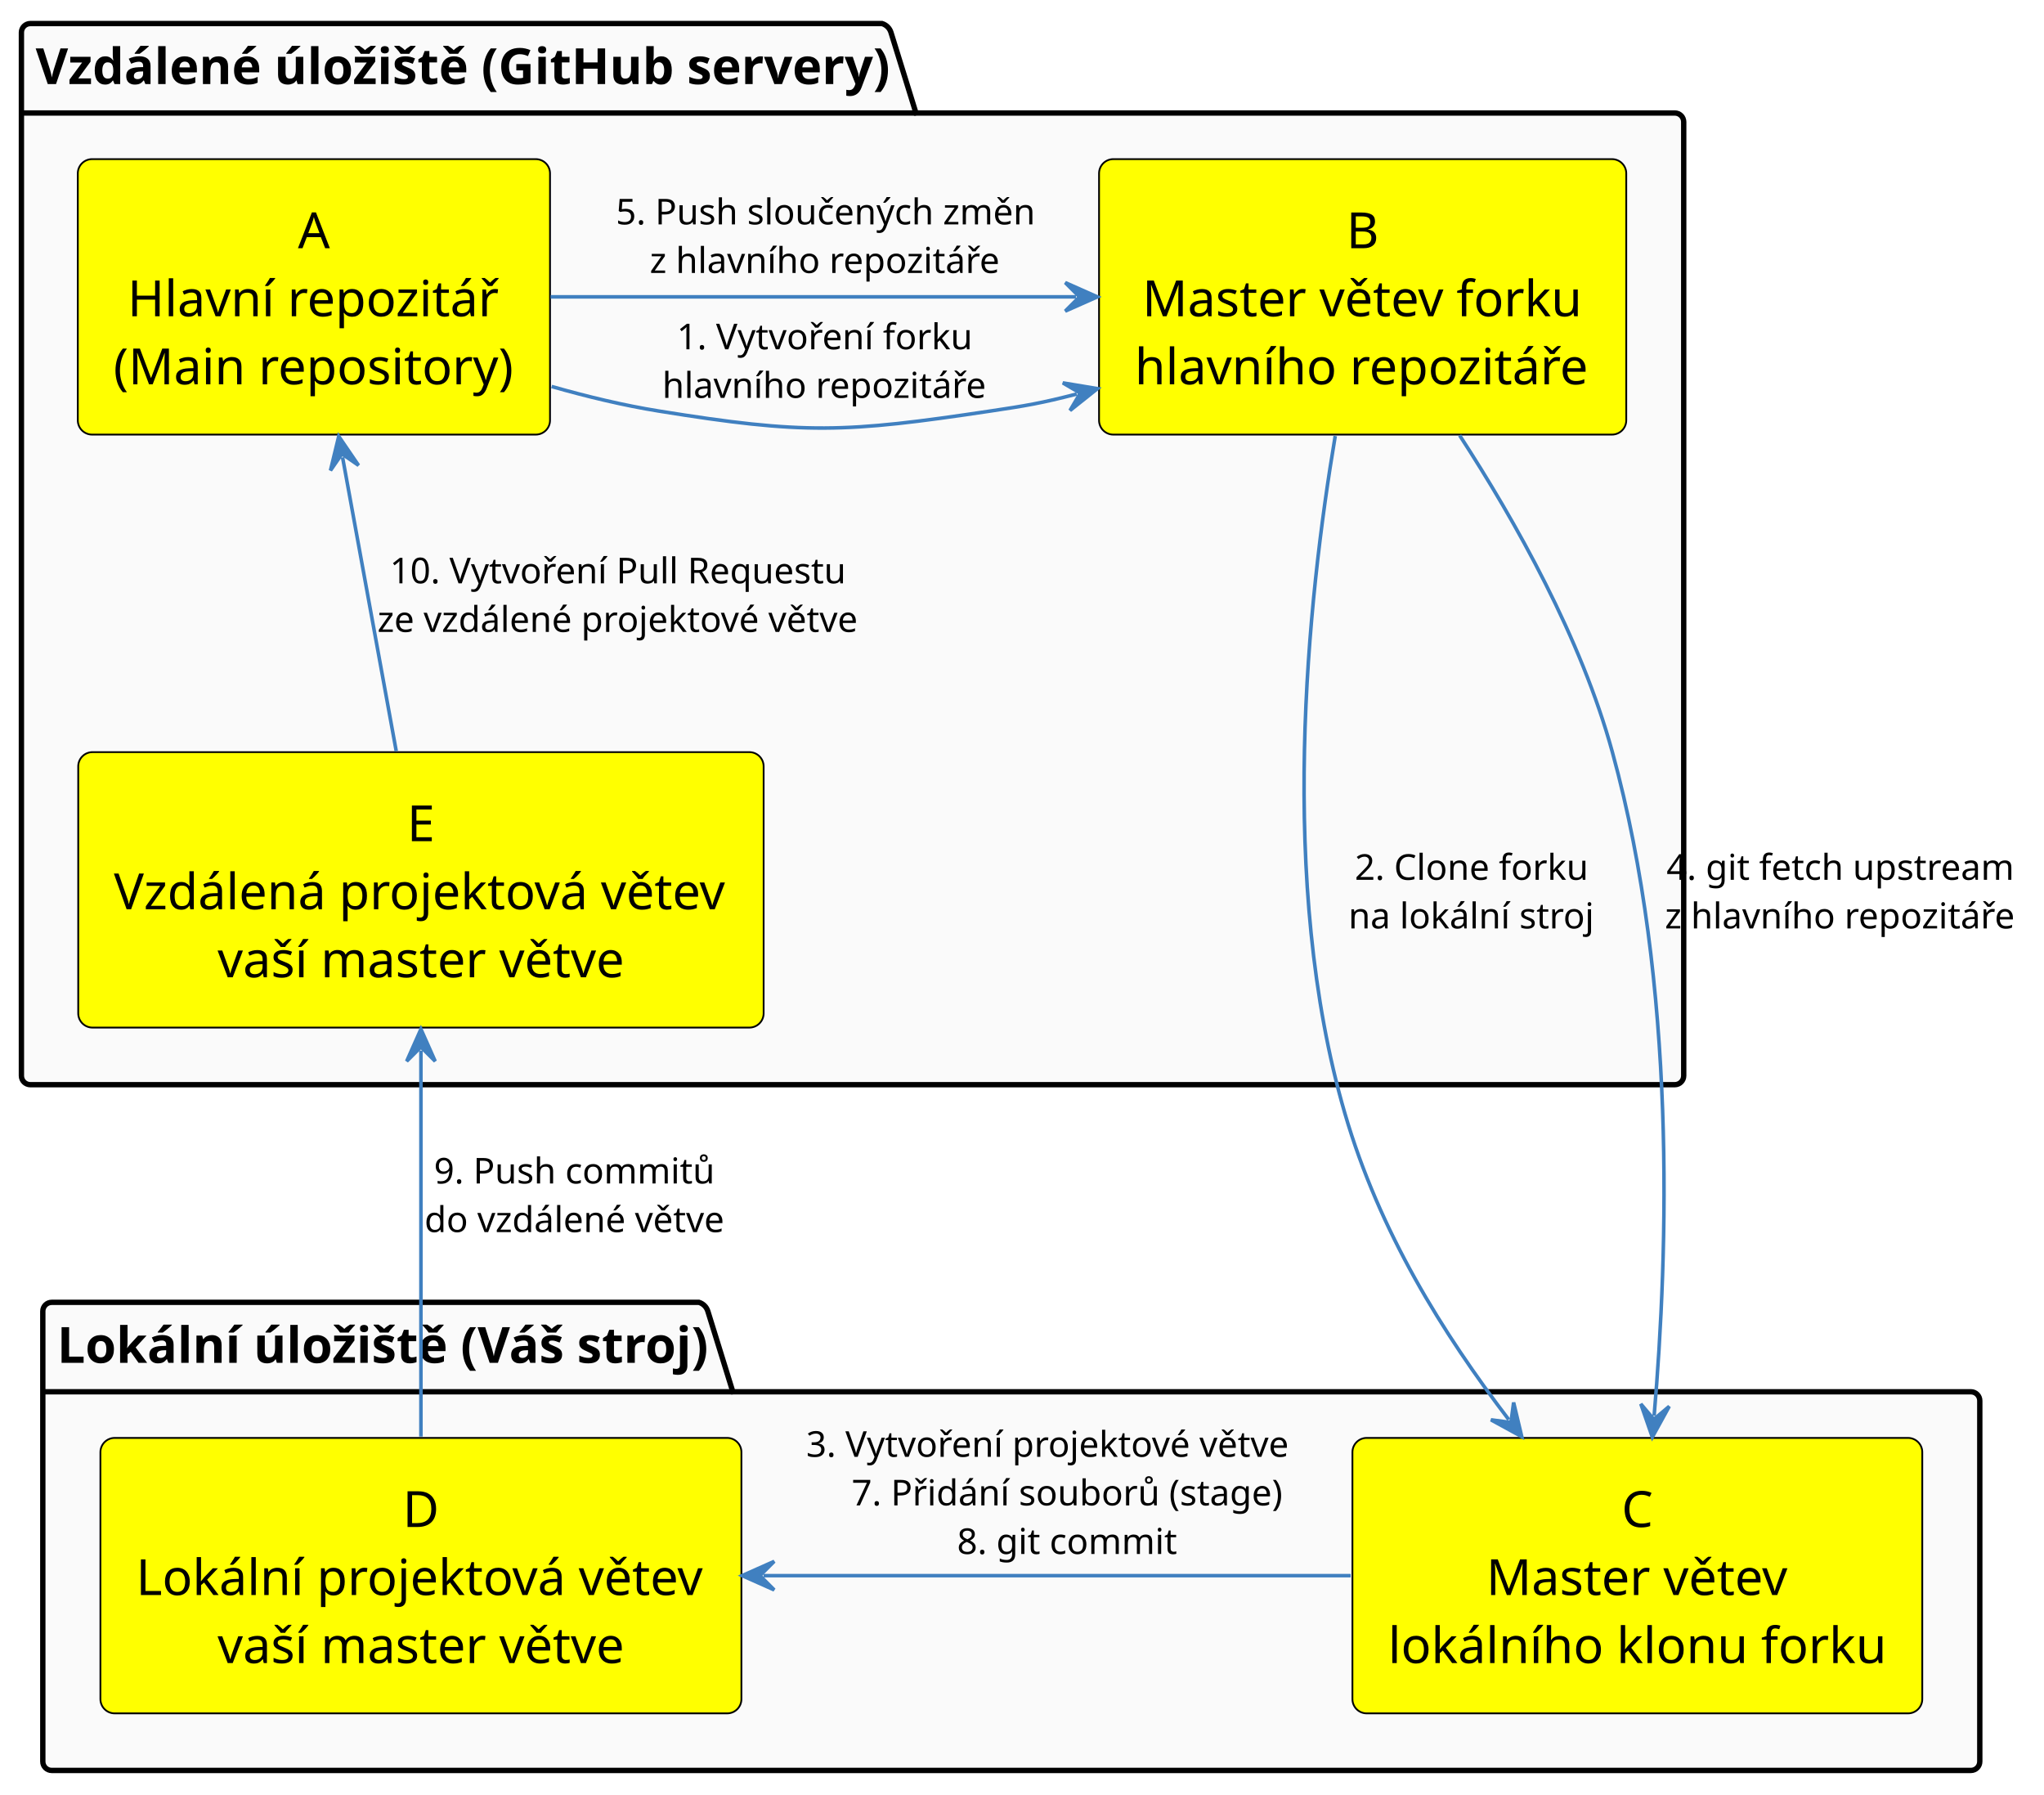
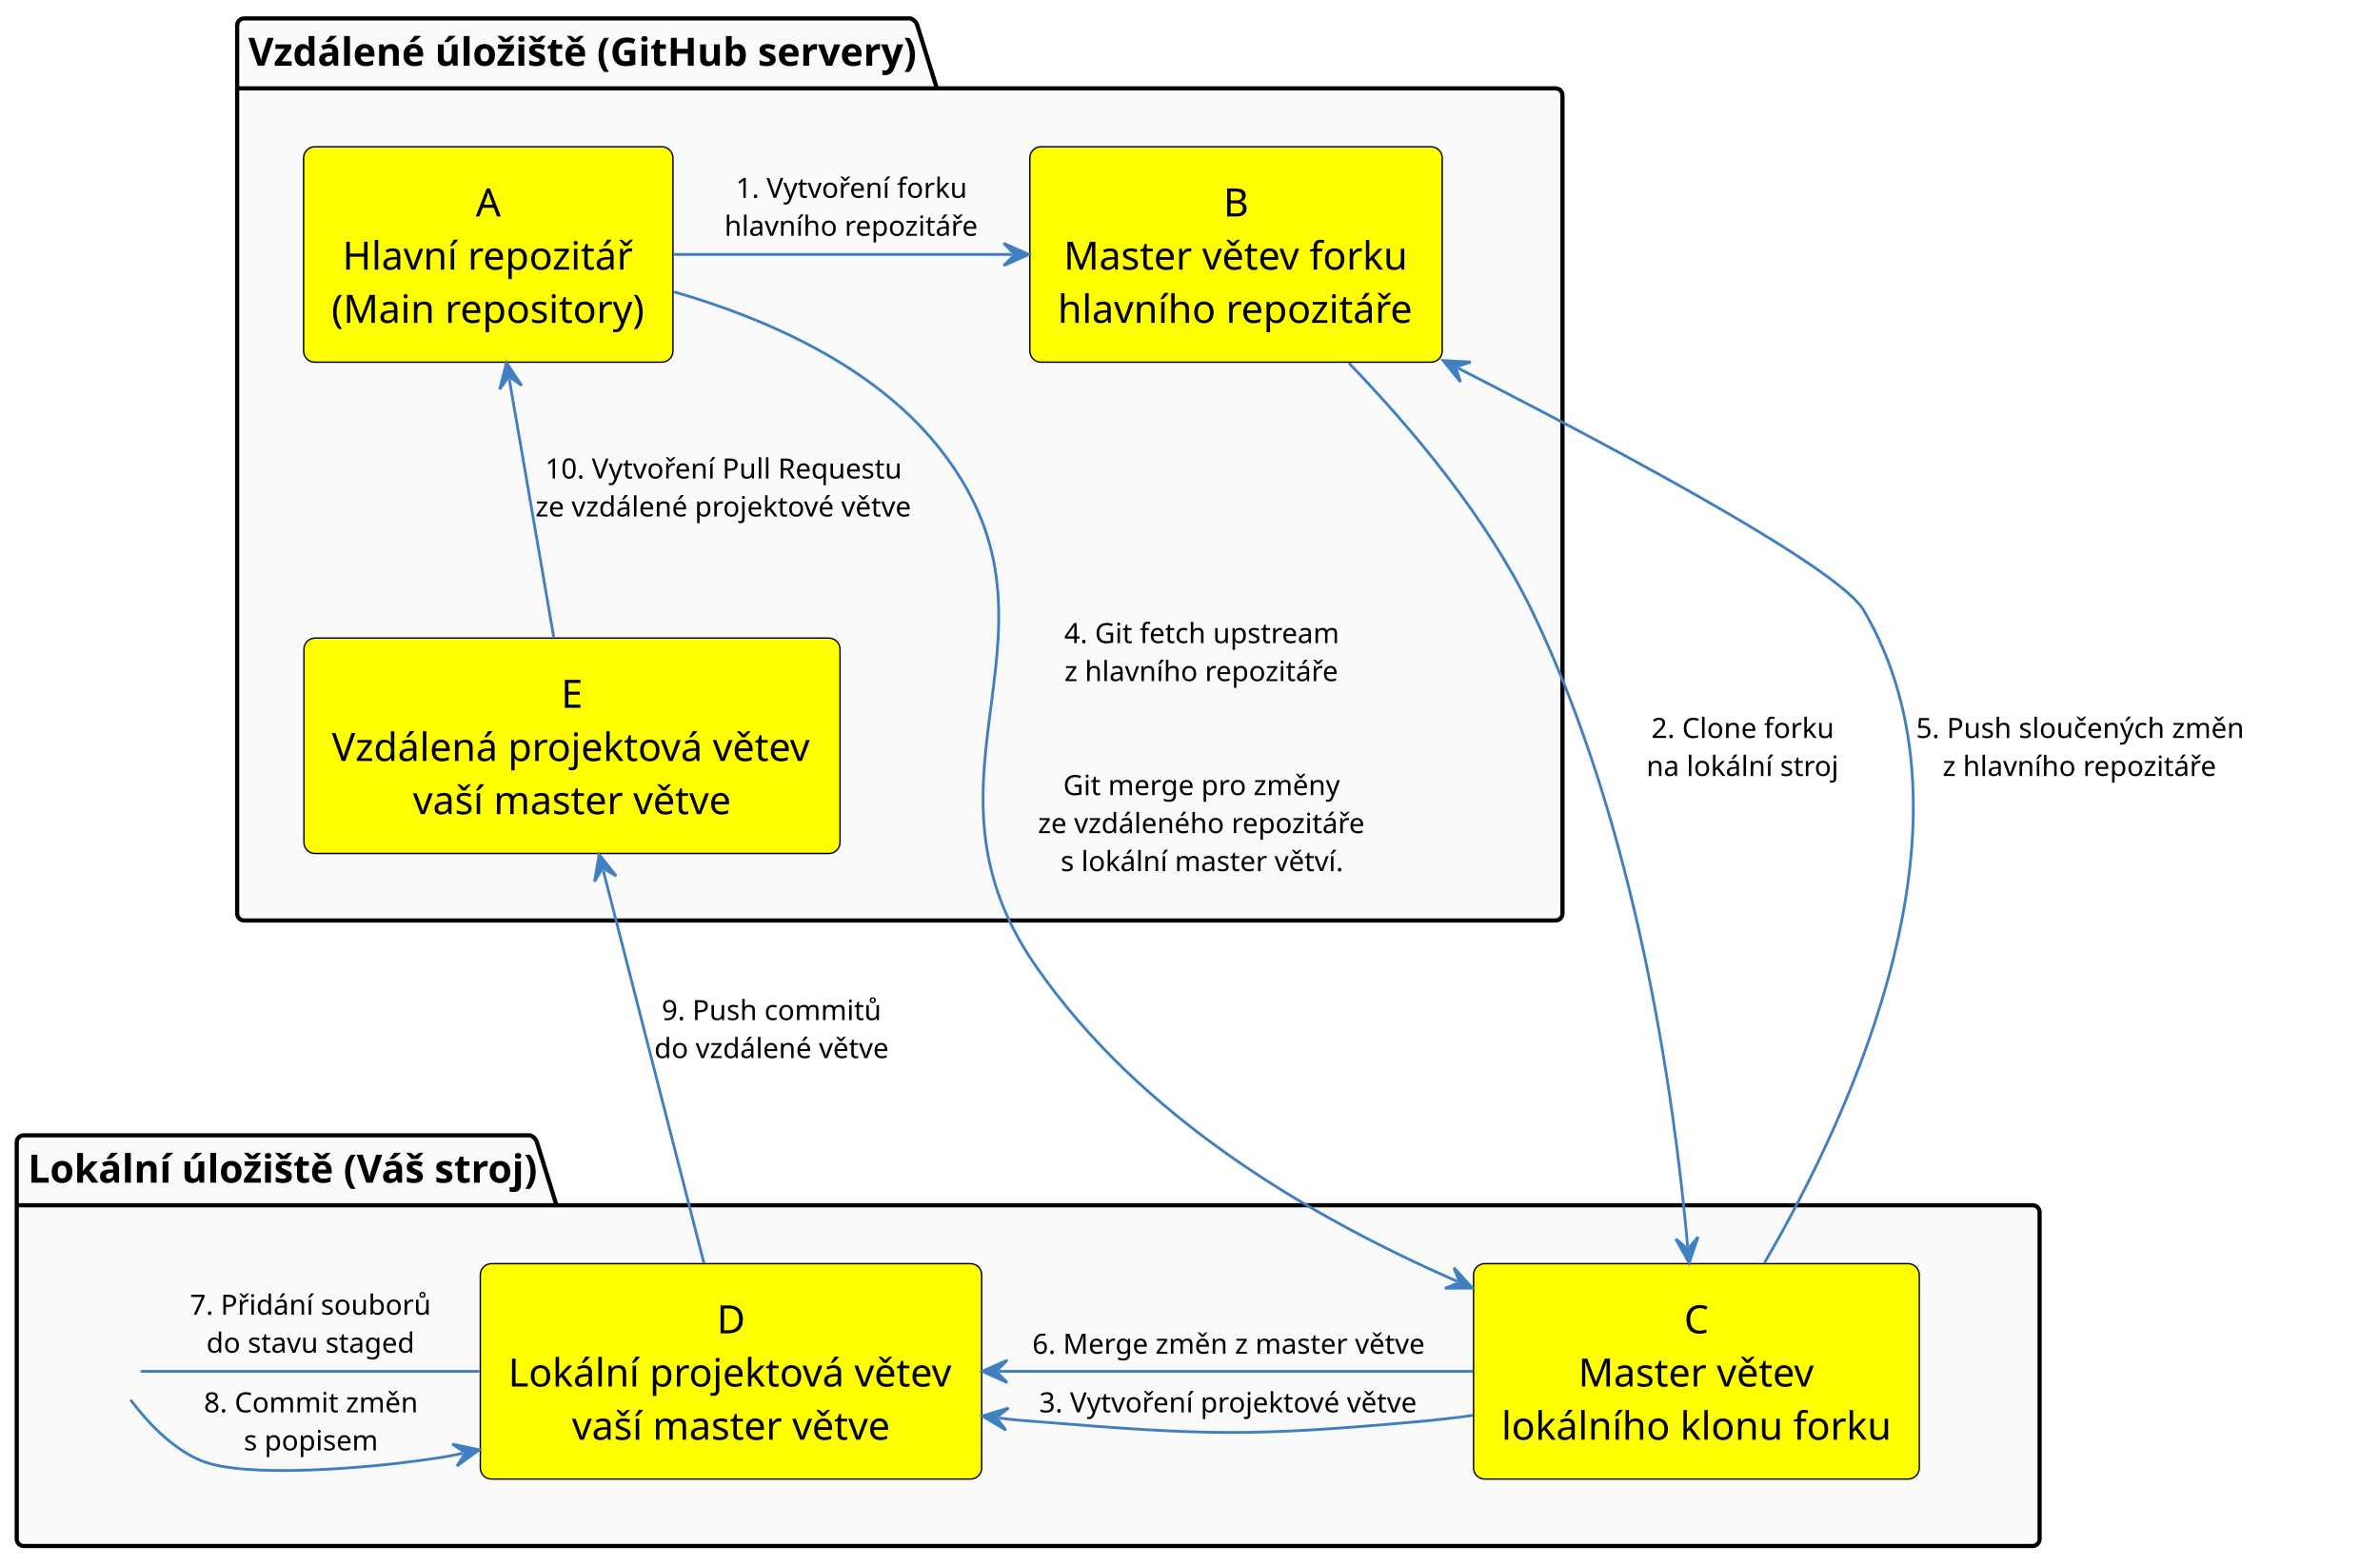
- <svg xmlns="http://www.w3.org/2000/svg" contentStyleType="text/css" data-diagram-type="DESCRIPTION" height="503px" preserveAspectRatio="none" style="width:573px;height:503px;background:#FFFFFF;" version="1.1" viewBox="0 0 573 503" width="573px" zoomAndPan="magnify">
+ <svg xmlns="http://www.w3.org/2000/svg" contentStyleType="text/css" data-diagram-type="DESCRIPTION" height="561px" preserveAspectRatio="none" style="width:853px;height:561px;background:#FFFFFF;" version="1.1" viewBox="0 0 853 561" width="853px" zoomAndPan="magnify">
  <defs />
  <g>
-     <g class="cluster" data-qualified-name="Remote" data-source-line="19" id="ent0002">
-       <path d="M8.5,6.602 L247.272,6.602 A3.75,3.75 0 0 1 249.772,9.102 L256.772,31.67 L469.5,31.67 A2.5,2.5 0 0 1 472,34.17 L472,301.512 A2.5,2.5 0 0 1 469.5,304.012 L8.5,304.012 A2.5,2.5 0 0 1 6,301.512 L6,9.102 A2.5,2.5 0 0 1 8.5,6.602" fill="#FAFAFA" style="stroke:#000000;stroke-width:1.5;" />
-       <line style="stroke:#000000;stroke-width:1.5;" x1="6" x2="256.772" y1="31.67" y2="31.67" />
-       <text fill="#000000" font-family="sans-serif" font-size="14" font-weight="bold" lengthAdjust="spacing" textLength="237.772" x="10" y="23.568">Vzdálené úložiště (GitHub servery)</text>
+     <g class="cluster" data-qualified-name="Remote" data-source-line="21" id="ent0002">
+       <path d="M87.5,6.602 L326.272,6.602 A3.75,3.75 0 0 1 328.772,9.102 L335.772,31.67 L557.5,31.67 A2.5,2.5 0 0 1 560,34.17 L560,327.412 A2.5,2.5 0 0 1 557.5,329.912 L87.5,329.912 A2.5,2.5 0 0 1 85,327.412 L85,9.102 A2.5,2.5 0 0 1 87.5,6.602" fill="#FAFAFA" style="stroke:#000000;stroke-width:1.5;" />
+       <line style="stroke:#000000;stroke-width:1.5;" x1="85" x2="335.772" y1="31.67" y2="31.67" />
+       <text fill="#000000" font-family="sans-serif" font-size="14" font-weight="bold" lengthAdjust="spacing" textLength="237.772" x="89" y="23.568">Vzdálené úložiště (GitHub servery)</text>
    </g>
-     <g class="cluster" data-qualified-name="Local" data-source-line="25" id="ent0006">
-       <path d="M14.5,365.012 L195.935,365.012 A3.75,3.75 0 0 1 198.435,367.512 L205.435,390.08 L552.5,390.08 A2.5,2.5 0 0 1 555,392.58 L555,493.712 A2.5,2.5 0 0 1 552.5,496.212 L14.5,496.212 A2.5,2.5 0 0 1 12,493.712 L12,367.512 A2.5,2.5 0 0 1 14.5,365.012" fill="#FAFAFA" style="stroke:#000000;stroke-width:1.5;" />
-       <line style="stroke:#000000;stroke-width:1.5;" x1="12" x2="205.435" y1="390.08" y2="390.08" />
-       <text fill="#000000" font-family="sans-serif" font-size="14" font-weight="bold" lengthAdjust="spacing" textLength="180.435" x="16" y="381.978">Lokální úložiště (Váš stroj)</text>
+     <g class="cluster" data-qualified-name="Local" data-source-line="27" id="ent0006">
+       <path d="M8.5,406.912 L189.935,406.912 A3.75,3.75 0 0 1 192.435,409.412 L199.435,431.98 L728.5,431.98 A2.5,2.5 0 0 1 731,434.48 L731,551.612 A2.5,2.5 0 0 1 728.5,554.112 L8.5,554.112 A2.5,2.5 0 0 1 6,551.612 L6,409.412 A2.5,2.5 0 0 1 8.5,406.912" fill="#FAFAFA" style="stroke:#000000;stroke-width:1.5;" />
+       <line style="stroke:#000000;stroke-width:1.5;" x1="6" x2="199.435" y1="431.98" y2="431.98" />
+       <text fill="#000000" font-family="sans-serif" font-size="14" font-weight="bold" lengthAdjust="spacing" textLength="180.435" x="10" y="423.878">Lokální úložiště (Váš stroj)</text>
    </g>
-     <g class="entity" data-qualified-name="Remote.A" data-source-line="20" id="ent0003">
-       <rect fill="#FFFF00" height="77.204" rx="4" ry="4" style="stroke:#000000;stroke-width:0.5;" width="132.378" x="21.81" y="44.602" />
-       <text fill="#000000" font-family="sans-serif" font-size="14" lengthAdjust="spacing" textLength="8.946" x="83.526" y="69.568">A</text>
-       <text fill="#000000" font-family="sans-serif" font-size="14" lengthAdjust="spacing" textLength="104.496" x="35.751" y="88.636">Hlavní repozitář</text>
-       <text fill="#000000" font-family="sans-serif" font-size="14" lengthAdjust="spacing" textLength="112.378" x="31.81" y="107.704">(Main repository)</text>
+     <g class="entity" data-qualified-name="Remote.A" data-source-line="22" id="ent0003">
+       <rect fill="#FFFF00" height="77.204" rx="4" ry="4" style="stroke:#000000;stroke-width:0.5;" width="132.378" x="108.81" y="52.602" />
+       <text fill="#000000" font-family="sans-serif" font-size="14" lengthAdjust="spacing" textLength="8.946" x="170.526" y="77.568">A</text>
+       <text fill="#000000" font-family="sans-serif" font-size="14" lengthAdjust="spacing" textLength="104.496" x="122.751" y="96.636">Hlavní repozitář</text>
+       <text fill="#000000" font-family="sans-serif" font-size="14" lengthAdjust="spacing" textLength="112.378" x="118.81" y="115.704">(Main repository)</text>
    </g>
-     <g class="entity" data-qualified-name="Remote.B" data-source-line="21" id="ent0004">
-       <rect fill="#FFFF00" height="77.204" rx="4" ry="4" style="stroke:#000000;stroke-width:0.5;" width="147.792" x="308.1" y="44.602" />
-       <text fill="#000000" font-family="sans-serif" font-size="14" lengthAdjust="spacing" textLength="9.1" x="377.446" y="69.568">B</text>
-       <text fill="#000000" font-family="sans-serif" font-size="14" lengthAdjust="spacing" textLength="123.535" x="320.228" y="88.636">Master větev forku</text>
-       <text fill="#000000" font-family="sans-serif" font-size="14" lengthAdjust="spacing" textLength="127.791" x="318.1" y="107.704">hlavního repozitáře</text>
+     <g class="entity" data-qualified-name="Remote.B" data-source-line="23" id="ent0004">
+       <rect fill="#FFFF00" height="77.204" rx="4" ry="4" style="stroke:#000000;stroke-width:0.5;" width="147.792" x="369.1" y="52.602" />
+       <text fill="#000000" font-family="sans-serif" font-size="14" lengthAdjust="spacing" textLength="9.1" x="438.446" y="77.568">B</text>
+       <text fill="#000000" font-family="sans-serif" font-size="14" lengthAdjust="spacing" textLength="123.535" x="381.228" y="96.636">Master větev forku</text>
+       <text fill="#000000" font-family="sans-serif" font-size="14" lengthAdjust="spacing" textLength="127.791" x="379.1" y="115.704">hlavního repozitáře</text>
    </g>
-     <g class="entity" data-qualified-name="Remote.E" data-source-line="22" id="ent0005">
-       <rect fill="#FFFF00" height="77.204" rx="4" ry="4" style="stroke:#000000;stroke-width:0.5;" width="192.143" x="21.93" y="210.802" />
-       <text fill="#000000" font-family="sans-serif" font-size="14" lengthAdjust="spacing" textLength="7.784" x="114.11" y="235.768">E</text>
-       <text fill="#000000" font-family="sans-serif" font-size="14" lengthAdjust="spacing" textLength="172.143" x="31.93" y="254.836">Vzdálená projektová větev</text>
-       <text fill="#000000" font-family="sans-serif" font-size="14" lengthAdjust="spacing" textLength="114.016" x="60.994" y="273.904">vaší master větve</text>
+     <g class="entity" data-qualified-name="Remote.E" data-source-line="24" id="ent0005">
+       <rect fill="#FFFF00" height="77.204" rx="4" ry="4" style="stroke:#000000;stroke-width:0.5;" width="192.143" x="108.93" y="228.702" />
+       <text fill="#000000" font-family="sans-serif" font-size="14" lengthAdjust="spacing" textLength="7.784" x="201.11" y="253.668">E</text>
+       <text fill="#000000" font-family="sans-serif" font-size="14" lengthAdjust="spacing" textLength="172.143" x="118.93" y="272.736">Vzdálená projektová větev</text>
+       <text fill="#000000" font-family="sans-serif" font-size="14" lengthAdjust="spacing" textLength="114.016" x="147.994" y="291.804">vaší master větve</text>
    </g>
-     <g class="entity" data-qualified-name="Local.C" data-source-line="26" id="ent0007">
-       <rect fill="#FFFF00" height="77.204" rx="4" ry="4" style="stroke:#000000;stroke-width:0.5;" width="159.747" x="379.13" y="403.012" />
-       <text fill="#000000" font-family="sans-serif" font-size="14" lengthAdjust="spacing" textLength="8.848" x="454.58" y="427.978">C</text>
-       <text fill="#000000" font-family="sans-serif" font-size="14" lengthAdjust="spacing" textLength="84.7" x="416.654" y="447.046">Master větev</text>
-       <text fill="#000000" font-family="sans-serif" font-size="14" lengthAdjust="spacing" textLength="139.747" x="389.13" y="466.114">lokálního klonu forku</text>
+     <g class="entity" data-qualified-name="Local.DSpace" data-source-line="28" id="ent0007">
+       <rect fill="#FAFAFA" height="20" rx="4" ry="4" style="stroke:#FAFAFA;stroke-width:0.5;" width="20" x="30" y="481.512" />
    </g>
-     <g class="entity" data-qualified-name="Local.D" data-source-line="27" id="ent0008">
-       <rect fill="#FFFF00" height="77.204" rx="4" ry="4" style="stroke:#000000;stroke-width:0.5;" width="179.697" x="28.15" y="403.012" />
-       <text fill="#000000" font-family="sans-serif" font-size="14" lengthAdjust="spacing" textLength="10.22" x="112.889" y="427.978">D</text>
-       <text fill="#000000" font-family="sans-serif" font-size="14" lengthAdjust="spacing" textLength="159.697" x="38.15" y="447.046">Lokální projektová větev</text>
-       <text fill="#000000" font-family="sans-serif" font-size="14" lengthAdjust="spacing" textLength="114.016" x="60.991" y="466.114">vaší master větve</text>
+     <g class="entity" data-qualified-name="Local.C" data-source-line="29" id="ent0008">
+       <rect fill="#FFFF00" height="77.204" rx="4" ry="4" style="stroke:#000000;stroke-width:0.5;" width="159.747" x="528.13" y="452.912" />
+       <text fill="#000000" font-family="sans-serif" font-size="14" lengthAdjust="spacing" textLength="8.848" x="603.58" y="477.878">C</text>
+       <text fill="#000000" font-family="sans-serif" font-size="14" lengthAdjust="spacing" textLength="84.7" x="565.654" y="496.946">Master větev</text>
+       <text fill="#000000" font-family="sans-serif" font-size="14" lengthAdjust="spacing" textLength="139.747" x="538.13" y="516.014">lokálního klonu forku</text>
    </g>
-     <g class="link" data-entity-1="ent0003" data-entity-2="ent0004" data-link-type="dependency" data-source-line="30" id="lnk9">
-       <path d="M154.64,108.322 C164.57,111.162 174.79,113.612 184.65,115.202 C225.45,121.782 236.77,121.332 277.65,115.202 C287.49,113.732 291.872,113.019 301.852,110.429" fill="none" id="A-to-B" style="stroke:#4080C0;stroke-width:1;" />
-       <polygon fill="#4080C0" points="307.66,108.922,297.944,107.311,302.82,110.178,299.953,115.055,307.66,108.922" style="stroke:#4080C0;stroke-width:1;" />
-       <text fill="#000000" font-family="sans-serif" font-size="10" lengthAdjust="spacing" textLength="83.11" x="189.735" y="97.892">1. Vytvoření forku</text>
-       <text fill="#000000" font-family="sans-serif" font-size="10" lengthAdjust="spacing" textLength="91.28" x="185.65" y="111.512">hlavního repozitáře</text>
+     <g class="entity" data-qualified-name="Local.D" data-source-line="30" id="ent0009">
+       <rect fill="#FFFF00" height="77.204" rx="4" ry="4" style="stroke:#000000;stroke-width:0.5;" width="179.697" x="172.15" y="452.912" />
+       <text fill="#000000" font-family="sans-serif" font-size="14" lengthAdjust="spacing" textLength="10.22" x="256.889" y="477.878">D</text>
+       <text fill="#000000" font-family="sans-serif" font-size="14" lengthAdjust="spacing" textLength="159.697" x="182.15" y="496.946">Lokální projektová větev</text>
+       <text fill="#000000" font-family="sans-serif" font-size="14" lengthAdjust="spacing" textLength="114.016" x="204.991" y="516.014">vaší master větve</text>
    </g>
-     <g class="link" data-entity-1="ent0003" data-entity-2="ent0004" data-link-type="dependency" data-source-line="34" id="lnk14">
-       <path d="M154.35,83.202 C199.9,83.202 254.43,83.202 301.62,83.202" fill="none" id="A-to-B-1" style="stroke:#4080C0;stroke-width:1;" />
-       <polygon fill="#4080C0" points="307.62,83.202,298.62,79.202,302.62,83.202,298.62,87.202,307.62,83.202" style="stroke:#4080C0;stroke-width:1;" />
-       <text fill="#000000" font-family="sans-serif" font-size="10" lengthAdjust="spacing" textLength="117.57" x="172.65" y="62.892">5. Push sloučených změn</text>
-       <text fill="#000000" font-family="sans-serif" font-size="10" lengthAdjust="spacing" textLength="98.58" x="182.145" y="76.512">z hlavního repozitáře</text>
+     <g class="link" data-entity-1="ent0003" data-entity-2="ent0004" data-link-type="dependency" data-source-line="43" id="lnk16">
+       <path d="M241.59,91.202 C280.19,91.202 322.88,91.202 362.72,91.202" fill="none" id="A-to-B-1" style="stroke:#4080C0;stroke-width:1;" />
+       <polygon fill="#4080C0" points="368.72,91.202,359.72,87.202,363.72,91.202,359.72,95.202,368.72,91.202" style="stroke:#4080C0;stroke-width:1;" />
+       <text fill="#000000" font-family="sans-serif" font-size="10" lengthAdjust="spacing" textLength="83.11" x="263.735" y="70.892">1. Vytvoření forku</text>
+       <text fill="#000000" font-family="sans-serif" font-size="10" lengthAdjust="spacing" textLength="91.28" x="259.65" y="84.512">hlavního repozitáře</text>
    </g>
-     <g class="link" data-entity-1="ent0004" data-entity-2="ent0007" data-link-type="dependency" data-source-line="31" id="lnk10">
-       <path d="M374.31,122.202 C366.55,168.172 358.17,247.452 377,312.012 C386.75,345.432 404.479,373.683 422.959,397.893" fill="none" id="B-to-C" style="stroke:#4080C0;stroke-width:1;" />
-       <polygon fill="#4080C0" points="426.6,402.662,424.319,393.081,423.566,398.688,417.96,397.935,426.6,402.662" style="stroke:#4080C0;stroke-width:1;" />
-       <text fill="#000000" font-family="sans-serif" font-size="10" lengthAdjust="spacing" textLength="65.51" x="379.78" y="246.592">2. Clone forku</text>
-       <text fill="#000000" font-family="sans-serif" font-size="10" lengthAdjust="spacing" textLength="69.07" x="378" y="260.212">na lokální stroj</text>
+     <g class="link" data-entity-1="ent0003" data-entity-2="ent0005" data-link-type="dependency" data-source-line="52" id="lnk31">
+       <path d="M182.528,135.895 C187.538,164.995 193.43,199.142 198.45,228.302" fill="none" id="A-backto-E" style="stroke:#4080C0;stroke-width:1;" />
+       <polygon fill="#4080C0" points="181.51,129.982,179.095,139.53,182.358,134.91,186.979,138.173,181.51,129.982" style="stroke:#4080C0;stroke-width:1;" />
+       <text fill="#000000" font-family="sans-serif" font-size="10" lengthAdjust="spacing" textLength="128.09" x="195.375" y="171.492">10. Vytvoření Pull Requestu</text>
+       <text fill="#000000" font-family="sans-serif" font-size="10" lengthAdjust="spacing" textLength="135.04" x="191.9" y="185.112">ze vzdálené projektové větve</text>
    </g>
-     <g class="link" data-entity-1="ent0004" data-entity-2="ent0007" data-link-type="dependency" data-source-line="33" id="lnk13">
-       <path d="M409.19,122.032 C424.89,146.172 443.23,178.832 452,210.802 C470.01,276.432 467.638,350.604 463.708,396.814" fill="none" id="B-to-C-1" style="stroke:#4080C0;stroke-width:1;" />
-       <polygon fill="#4080C0" points="463.2,402.792,467.948,394.163,463.624,397.81,459.977,393.485,463.2,402.792" style="stroke:#4080C0;stroke-width:1;" />
-       <text fill="#000000" font-family="sans-serif" font-size="10" lengthAdjust="spacing" textLength="97.67" x="467.175" y="246.592">4. git fetch upstream</text>
-       <text fill="#000000" font-family="sans-serif" font-size="10" lengthAdjust="spacing" textLength="98.58" x="466.72" y="260.212">z hlavního repozitáře</text>
+     <g class="link" data-entity-1="ent0005" data-entity-2="ent0009" data-link-type="dependency" data-source-line="51" id="lnk29">
+       <path d="M216.222,312.063 C226.722,352.964 241.83,411.882 252.31,452.722" fill="none" id="E-backto-D" style="stroke:#4080C0;stroke-width:1;" />
+       <polygon fill="#4080C0" points="214.73,306.252,213.094,315.964,215.973,311.095,220.842,313.975,214.73,306.252" style="stroke:#4080C0;stroke-width:1;" />
+       <text fill="#000000" font-family="sans-serif" font-size="10" lengthAdjust="spacing" textLength="78.72" x="237.155" y="365.602">9. Push commitů</text>
+       <text fill="#000000" font-family="sans-serif" font-size="10" lengthAdjust="spacing" textLength="84.03" x="234.5" y="379.222">do vzdálené větve</text>
    </g>
-     <g class="link" data-entity-1="ent0008" data-entity-2="ent0007" data-link-type="dependency" data-source-line="32" id="lnk12">
-       <path d="M214.04,441.612 C267.02,441.612 327.45,441.612 378.65,441.612" fill="none" id="D-backto-C" style="stroke:#4080C0;stroke-width:1;" />
-       <polygon fill="#4080C0" points="208.04,441.612,217.04,445.612,213.04,441.612,217.04,437.612,208.04,441.612" style="stroke:#4080C0;stroke-width:1;" />
-       <text fill="#000000" font-family="sans-serif" font-size="10" lengthAdjust="spacing" textLength="135.89" x="225.99" y="408.302">3. Vytvoření projektové větve</text>
-       <text fill="#000000" font-family="sans-serif" font-size="10" lengthAdjust="spacing" textLength="120.81" x="238.73" y="421.922">7. Přidání souborů (stage)</text>
-       <text fill="#000000" font-family="sans-serif" font-size="10" lengthAdjust="spacing" textLength="61.68" x="268.295" y="435.542">8. git commit</text>
+     <g class="link" data-entity-1="ent0004" data-entity-2="ent0008" data-link-type="dependency" data-source-line="44" id="lnk17">
+       <path d="M483.49,130.182 C506.11,153.632 532.9,185.522 549,218.802 C586.63,296.582 599.937,392.457 604.867,446.687" fill="none" id="B-to-C-1" style="stroke:#4080C0;stroke-width:1;" />
+       <polygon fill="#4080C0" points="605.41,452.662,608.579,443.337,604.957,447.683,600.612,444.061,605.41,452.662" style="stroke:#4080C0;stroke-width:1;" />
+       <text fill="#000000" font-family="sans-serif" font-size="10" lengthAdjust="spacing" textLength="65.51" x="591.86" y="264.492">2. Clone forku</text>
+       <text fill="#000000" font-family="sans-serif" font-size="10" lengthAdjust="spacing" textLength="69.07" x="590.08" y="278.112">na lokální stroj</text>
    </g>
-     <g class="link" data-entity-1="ent0005" data-entity-2="ent0008" data-link-type="dependency" data-source-line="35" id="lnk16">
-       <path d="M118,294.442 C118,327.612 118,369.492 118,402.642" fill="none" id="E-backto-D" style="stroke:#4080C0;stroke-width:1;" />
-       <polygon fill="#4080C0" points="118,288.442,114,297.442,118,293.442,122,297.442,118,288.442" style="stroke:#4080C0;stroke-width:1;" />
-       <text fill="#000000" font-family="sans-serif" font-size="10" lengthAdjust="spacing" textLength="78.72" x="121.655" y="331.702">9. Push commitů</text>
-       <text fill="#000000" font-family="sans-serif" font-size="10" lengthAdjust="spacing" textLength="84.03" x="119" y="345.322">do vzdálené větve</text>
+     <g class="link" data-entity-1="ent0004" data-entity-2="ent0008" data-link-type="dependency" data-source-line="47" id="lnk22">
+       <path d="M522.583,131.962 C584.723,163.712 659.28,203.882 668,218.802 C711.89,293.872 664.4,397.702 632.33,452.732" fill="none" id="B-backto-C" style="stroke:#4080C0;stroke-width:1;" />
+       <polygon fill="#4080C0" points="517.24,129.232,523.434,136.889,521.692,131.507,527.074,129.765,517.24,129.232" style="stroke:#4080C0;stroke-width:1;" />
+       <text fill="#000000" font-family="sans-serif" font-size="10" lengthAdjust="spacing" textLength="117.57" x="686.73" y="264.492">5. Push sloučených změn</text>
+       <text fill="#000000" font-family="sans-serif" font-size="10" lengthAdjust="spacing" textLength="98.58" x="696.225" y="278.112">z hlavního repozitáře</text>
    </g>
-     <g class="link" data-entity-1="ent0003" data-entity-2="ent0005" data-link-type="dependency" data-source-line="36" id="lnk18">
-       <path d="M96.037,128.195 C100.877,154.714 106.24,184.042 111.08,210.532" fill="none" id="A-backto-E" style="stroke:#4080C0;stroke-width:1;" />
-       <polygon fill="#4080C0" points="94.96,122.292,92.641,131.864,95.858,127.211,100.511,130.428,94.96,122.292" style="stroke:#4080C0;stroke-width:1;" />
-       <text fill="#000000" font-family="sans-serif" font-size="10" lengthAdjust="spacing" textLength="128.09" x="109.275" y="163.492">10. Vytvoření Pull Requestu</text>
-       <text fill="#000000" font-family="sans-serif" font-size="10" lengthAdjust="spacing" textLength="135.04" x="105.8" y="177.112">ze vzdálené projektové větve</text>
+     <g class="link" data-entity-1="ent0009" data-entity-2="ent0008" data-link-type="dependency" data-source-line="45" id="lnk19">
+       <path d="M358.036,508.239 C364.586,509.039 365.15,508.992 371.49,509.512 C432.17,514.462 447.84,514.952 508.49,509.512 C514.78,508.942 521.28,508.182 527.79,507.292" fill="none" id="D-backto-C" style="stroke:#4080C0;stroke-width:1;" />
+       <polygon fill="#4080C0" points="352.08,507.512,360.529,512.574,357.043,508.118,361.499,504.633,352.08,507.512" style="stroke:#4080C0;stroke-width:1;" />
+       <text fill="#000000" font-family="sans-serif" font-size="10" lengthAdjust="spacing" textLength="135.89" x="372.49" y="506.202">3. Vytvoření projektové větve</text>
+     </g>
+     <g class="link" data-entity-1="ent0009" data-entity-2="ent0008" data-link-type="dependency" data-source-line="48" id="lnk24">
+       <path d="M358,491.512 C412.47,491.512 475.31,491.512 527.89,491.512" fill="none" id="D-backto-C-1" style="stroke:#4080C0;stroke-width:1;" />
+       <polygon fill="#4080C0" points="352,491.512,361,495.512,357,491.512,361,487.512,352,491.512" style="stroke:#4080C0;stroke-width:1;" />
+       <text fill="#000000" font-family="sans-serif" font-size="10" lengthAdjust="spacing" textLength="140.78" x="369.99" y="485.202">6. Merge změn z master větve</text>
+     </g>
+     <g class="link" data-entity-1="ent0003" data-entity-2="ent0008" data-link-type="dependency" data-source-line="46" id="lnk20">
+       <path d="M241.64,104.612 C274.79,114.202 312.66,130.922 336,159.802 C388.89,225.272 323.17,276.662 371,345.912 C408.87,400.742 469.465,436.112 522.245,459.262" fill="none" id="A-to-C" style="stroke:#4080C0;stroke-width:1;" />
+       <polygon fill="#4080C0" points="527.74,461.672,521.105,454.394,523.161,459.664,517.891,461.72,527.74,461.672" style="stroke:#4080C0;stroke-width:1;" />
+       <text fill="#000000" font-family="sans-serif" font-size="10" lengthAdjust="spacing" textLength="98.8" x="381.395" y="230.492">4. Git fetch upstream</text>
+       <text fill="#000000" font-family="sans-serif" font-size="10" lengthAdjust="spacing" textLength="98.58" x="381.505" y="244.112">z hlavního repozitáře</text>
+       <text fill="#000000" font-family="sans-serif" font-size="10" lengthAdjust="spacing" textLength="2.6" x="429.495" y="257.732"> </text>
+       <text fill="#000000" font-family="sans-serif" font-size="10" lengthAdjust="spacing" textLength="2.6" x="429.495" y="271.352"> </text>
+       <text fill="#000000" font-family="sans-serif" font-size="10" lengthAdjust="spacing" textLength="99.48" x="381.055" y="284.972">Git merge pro změny</text>
+       <text fill="#000000" font-family="sans-serif" font-size="10" lengthAdjust="spacing" textLength="117.59" x="372" y="298.592">ze vzdáleného repozitáře</text>
+       <text fill="#000000" font-family="sans-serif" font-size="10" lengthAdjust="spacing" textLength="101.31" x="380.14" y="312.212">s lokální master větví.</text>
+     </g>
+     <g class="link" data-entity-1="ent0007" data-entity-2="ent0009" data-link-type="association" data-source-line="49" id="lnk26">
+       <path d="M50.41,491.512 C72.23,491.512 124.63,491.512 171.83,491.512" fill="none" id="DSpace-D" style="stroke:#4080C0;stroke-width:1;" />
+       <text fill="#000000" font-family="sans-serif" font-size="10" lengthAdjust="spacing" textLength="86.41" x="68.08" y="471.202">7. Přidání souborů</text>
+       <text fill="#000000" font-family="sans-serif" font-size="10" lengthAdjust="spacing" textLength="74.62" x="73.975" y="484.822">do stavu staged</text>
+     </g>
+     <g class="link" data-entity-1="ent0007" data-entity-2="ent0009" data-link-type="dependency" data-source-line="50" id="lnk27">
+       <path d="M46.8,501.722 C52.52,509.332 61.46,519.122 72.08,523.512 C88.09,530.132 132.91,525.912 150.08,523.512 C157.18,522.512 158.603,522.439 165.883,520.879" fill="none" id="DSpace-to-D" style="stroke:#4080C0;stroke-width:1;" />
+       <polygon fill="#4080C0" points="171.75,519.622,162.112,517.596,166.861,520.67,163.788,525.419,171.75,519.622" style="stroke:#4080C0;stroke-width:1;" />
+       <text fill="#000000" font-family="sans-serif" font-size="10" lengthAdjust="spacing" textLength="76.73" x="73.08" y="506.202">8. Commit změn</text>
+       <text fill="#000000" font-family="sans-serif" font-size="10" lengthAdjust="spacing" textLength="48.1" x="87.395" y="519.822">s popisem</text>
    </g>
  </g>
</svg>
